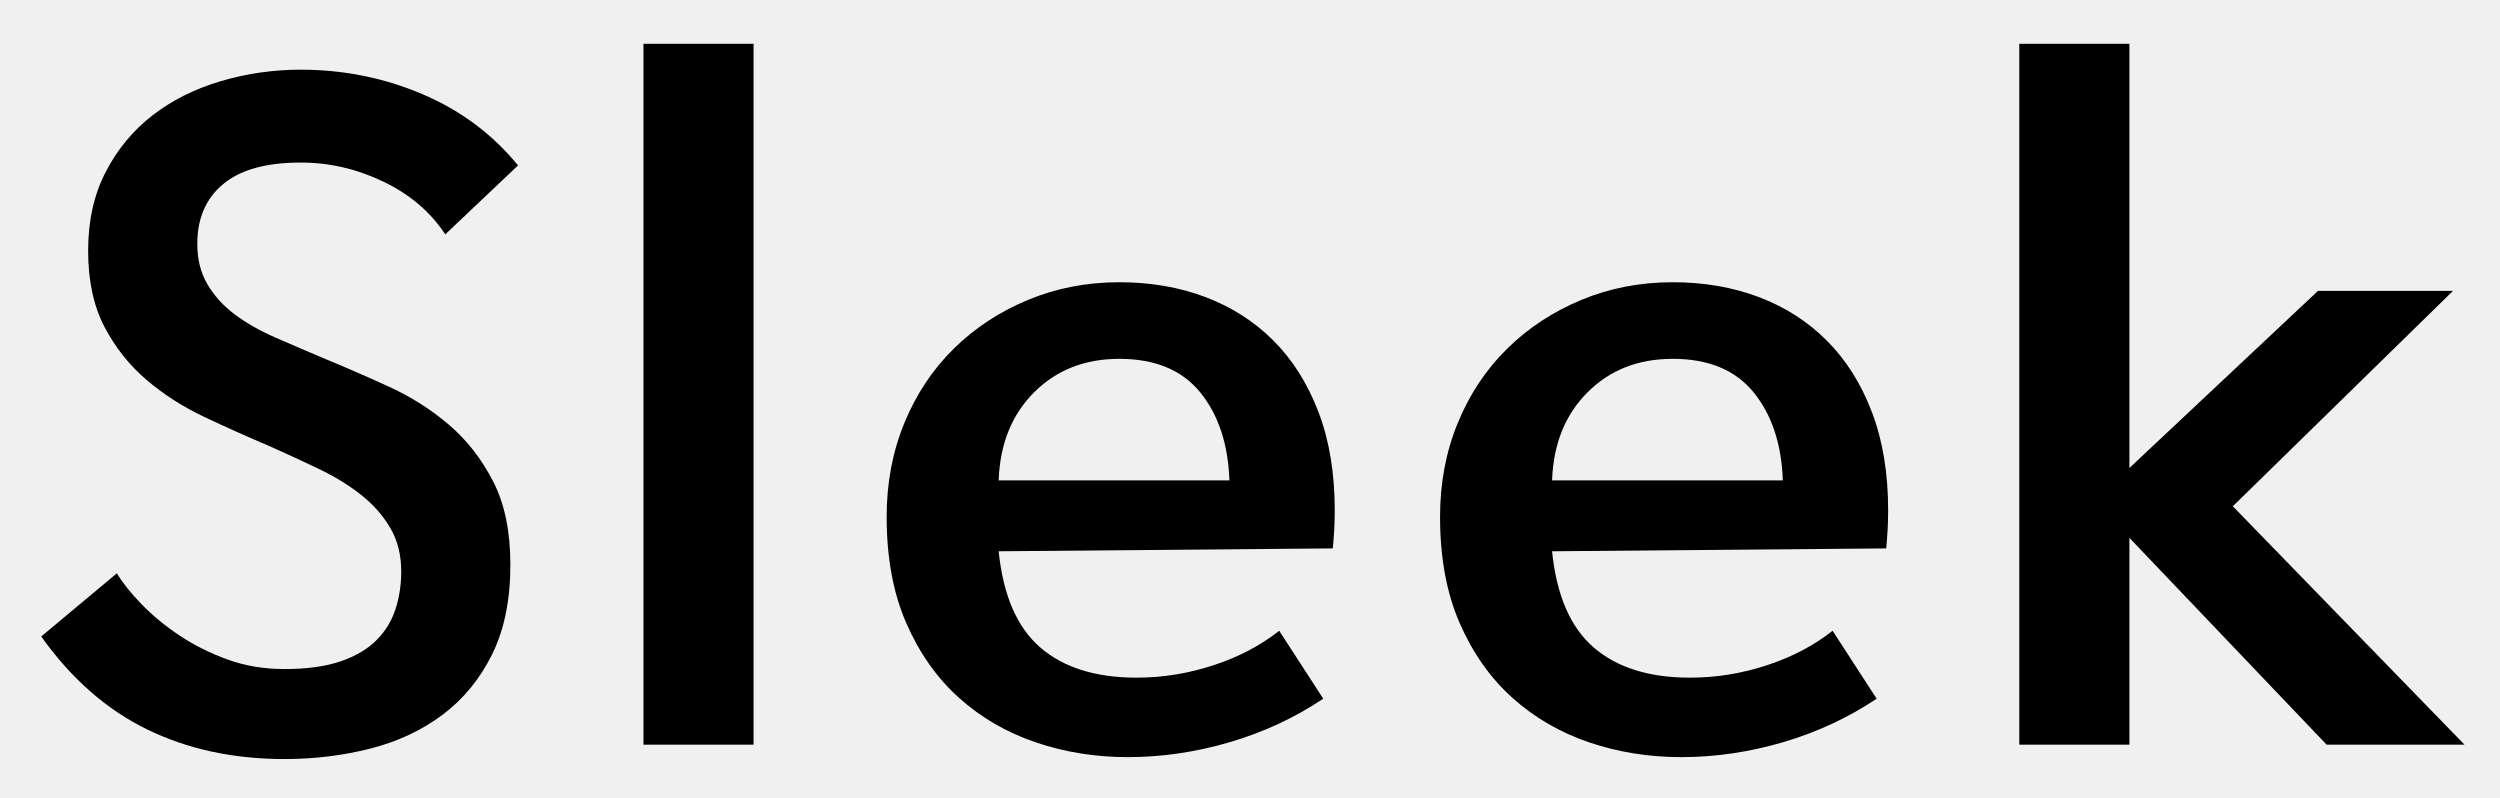
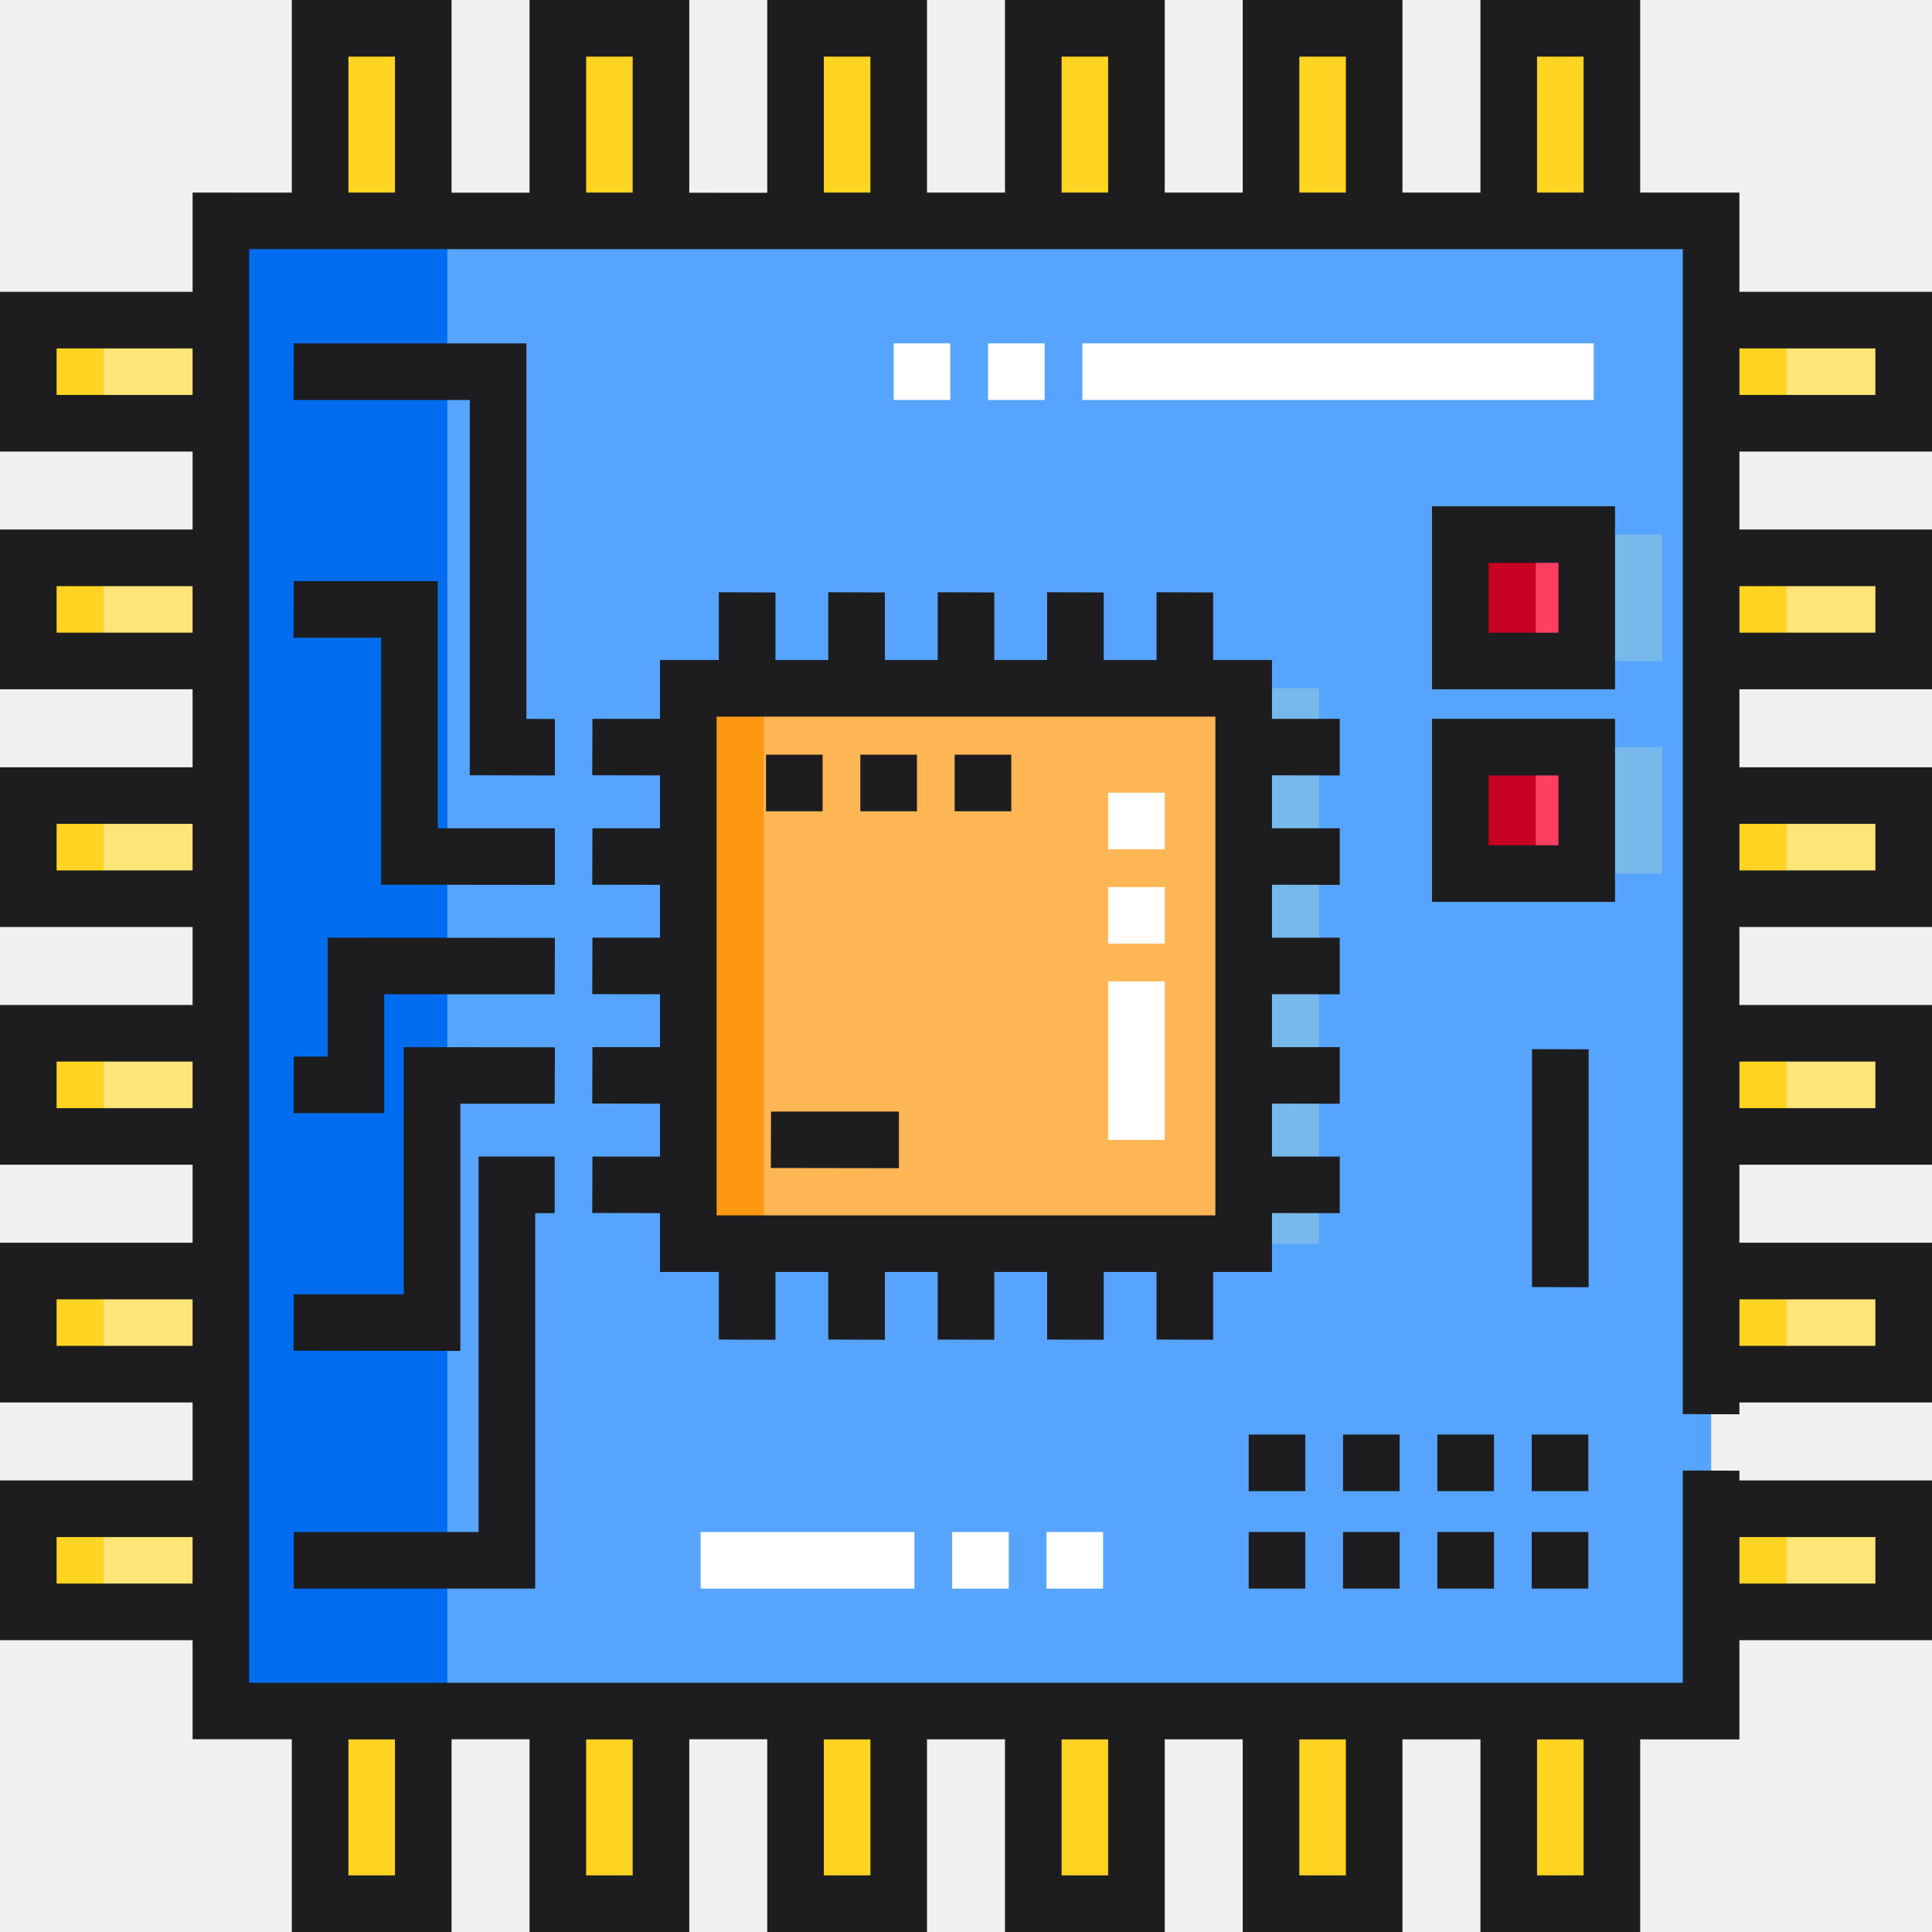
- <svg xmlns="http://www.w3.org/2000/svg" class="logo" viewBox="0 0 47 15" version="1.1">
-   <g id="logo" transform="translate(-113, -89)">
-     <path d="M114.657,93.712 C114.657,93.148 114.768,92.653 114.99,92.227 C115.212,91.801 115.506,91.447 115.872,91.165 C116.238,90.883 116.664,90.67 117.15,90.526 C117.636,90.382 118.137,90.31 118.653,90.31 C119.457,90.31 120.219,90.463 120.939,90.769 C121.659,91.075 122.259,91.522 122.739,92.11 L121.371,93.406 C121.095,92.986 120.708,92.656 120.21,92.416 C119.712,92.176 119.193,92.056 118.653,92.056 C118.005,92.056 117.519,92.191 117.195,92.461 C116.871,92.731 116.709,93.106 116.709,93.586 C116.709,93.874 116.772,94.126 116.898,94.342 C117.024,94.558 117.195,94.747 117.411,94.909 C117.627,95.071 117.879,95.215 118.167,95.341 C118.455,95.467 118.755,95.596 119.067,95.728 C119.475,95.896 119.889,96.076 120.309,96.268 C120.729,96.46 121.107,96.7 121.443,96.988 C121.779,97.276 122.055,97.63 122.271,98.05 C122.487,98.47 122.595,98.992 122.595,99.616 C122.595,100.276 122.481,100.837 122.253,101.299 C122.025,101.761 121.716,102.139 121.326,102.433 C120.936,102.727 120.483,102.94 119.967,103.072 C119.451,103.204 118.911,103.27 118.347,103.27 C117.387,103.27 116.526,103.084 115.764,102.712 C115.002,102.34 114.339,101.758 113.775,100.966 L115.197,99.778 C115.305,99.958 115.461,100.153 115.665,100.363 C115.869,100.573 116.106,100.768 116.376,100.948 C116.646,101.128 116.946,101.278 117.276,101.398 C117.606,101.518 117.963,101.578 118.347,101.578 C118.767,101.578 119.118,101.53 119.4,101.434 C119.682,101.338 119.907,101.206 120.075,101.038 C120.243,100.87 120.363,100.675 120.435,100.453 C120.507,100.231 120.543,99.994 120.543,99.742 C120.543,99.43 120.474,99.157 120.336,98.923 C120.198,98.689 120.015,98.482 119.787,98.302 C119.559,98.122 119.295,97.96 118.995,97.816 C118.695,97.672 118.383,97.528 118.059,97.384 C117.663,97.216 117.261,97.036 116.853,96.844 C116.445,96.652 116.079,96.418 115.755,96.142 C115.431,95.866 115.167,95.533 114.963,95.143 C114.759,94.753 114.657,94.276 114.657,93.712 Z M127.167,89.824 L127.167,103 L125.097,103 L125.097,89.824 L127.167,89.824 Z M131.775,99.364 C131.859,100.192 132.12,100.795 132.558,101.173 C132.996,101.551 133.599,101.74 134.367,101.74 C134.859,101.74 135.342,101.662 135.816,101.506 C136.29,101.35 136.701,101.134 137.049,100.858 L137.877,102.136 C137.337,102.496 136.749,102.769 136.113,102.955 C135.477,103.141 134.841,103.234 134.205,103.234 C133.593,103.234 133.014,103.141 132.468,102.955 C131.922,102.769 131.442,102.49 131.028,102.118 C130.614,101.746 130.284,101.278 130.038,100.714 C129.792,100.15 129.669,99.484 129.669,98.716 C129.669,98.08 129.78,97.492 130.002,96.952 C130.224,96.412 130.533,95.947 130.929,95.557 C131.325,95.167 131.79,94.861 132.324,94.639 C132.858,94.417 133.431,94.306 134.043,94.306 C134.631,94.306 135.171,94.399 135.663,94.585 C136.155,94.771 136.581,95.044 136.941,95.404 C137.301,95.764 137.583,96.211 137.787,96.745 C137.991,97.279 138.093,97.894 138.093,98.59 C138.093,98.722 138.09,98.842 138.084,98.95 C138.078,99.058 138.069,99.178 138.057,99.31 L131.775,99.364 Z M134.043,95.746 C133.395,95.746 132.861,95.956 132.441,96.376 C132.021,96.796 131.799,97.348 131.775,98.032 L136.113,98.032 C136.089,97.348 135.906,96.796 135.564,96.376 C135.222,95.956 134.715,95.746 134.043,95.746 Z M142.179,99.364 C142.263,100.192 142.524,100.795 142.962,101.173 C143.4,101.551 144.003,101.74 144.771,101.74 C145.263,101.74 145.746,101.662 146.22,101.506 C146.694,101.35 147.105,101.134 147.453,100.858 L148.281,102.136 C147.741,102.496 147.153,102.769 146.517,102.955 C145.881,103.141 145.245,103.234 144.609,103.234 C143.997,103.234 143.418,103.141 142.872,102.955 C142.326,102.769 141.846,102.49 141.432,102.118 C141.018,101.746 140.688,101.278 140.442,100.714 C140.196,100.15 140.073,99.484 140.073,98.716 C140.073,98.08 140.184,97.492 140.406,96.952 C140.628,96.412 140.937,95.947 141.333,95.557 C141.729,95.167 142.194,94.861 142.728,94.639 C143.262,94.417 143.835,94.306 144.447,94.306 C145.035,94.306 145.575,94.399 146.067,94.585 C146.559,94.771 146.985,95.044 147.345,95.404 C147.705,95.764 147.987,96.211 148.191,96.745 C148.395,97.279 148.497,97.894 148.497,98.59 C148.497,98.722 148.494,98.842 148.488,98.95 C148.482,99.058 148.473,99.178 148.461,99.31 L142.179,99.364 Z M144.447,95.746 C143.799,95.746 143.265,95.956 142.845,96.376 C142.425,96.796 142.203,97.348 142.179,98.032 L146.517,98.032 C146.493,97.348 146.31,96.796 145.968,96.376 C145.626,95.956 145.119,95.746 144.447,95.746 Z M153.033,89.824 L153.033,97.798 L156.579,94.468 L159.117,94.468 L154.977,98.518 L159.333,103 L156.741,103 L153.033,99.112 L153.033,103 L150.963,103 L150.963,89.824 L153.033,89.824 Z" id="Sleek" />
+ <svg xmlns="http://www.w3.org/2000/svg" version="1.1" id="Capa_1" x="0px" y="0px" viewBox="0 0 512 512" style="enable-background:new 0 0 512 512;" xml:space="preserve">
+   <rect x="58.54" y="58.54" style="fill:#57A4FF;" width="394.93" height="394.93" />
+   <g>
+     <rect x="202.41" y="182.41" style="fill:#78B9EB;" width="147.17" height="147.17" />
+     <rect x="407" y="141.67" style="fill:#78B9EB;" width="33.5" height="33.5" />
+     <rect x="407" y="198" style="fill:#78B9EB;" width="33.5" height="33.5" />
  </g>
+   <rect x="182.41" y="182.41" style="fill:#FFB655;" width="147.17" height="147.17" />
+   <rect id="SVGCleanerId_0" x="453.46" y="84.83" style="fill:#FFE477;" width="51.04" height="27.333" />
+   <rect id="SVGCleanerId_1" x="453.46" y="147.83" style="fill:#FFE477;" width="51.04" height="27.333" />
+   <rect id="SVGCleanerId_2" x="453.46" y="210.83" style="fill:#FFE477;" width="51.04" height="27.333" />
+   <rect id="SVGCleanerId_3" x="453.46" y="273.83" style="fill:#FFE477;" width="51.04" height="27.333" />
+   <rect id="SVGCleanerId_4" x="453.46" y="336.83" style="fill:#FFE477;" width="51.04" height="27.333" />
+   <rect id="SVGCleanerId_5" x="453.46" y="399.83" style="fill:#FFE477;" width="51.04" height="27.333" />
+   <g>
+     <rect x="7.5" y="84.83" style="fill:#FFE477;" width="51.04" height="27.333" />
+     <rect x="7.5" y="147.83" style="fill:#FFE477;" width="51.04" height="27.333" />
+     <rect x="7.5" y="210.83" style="fill:#FFE477;" width="51.04" height="27.333" />
+     <rect x="7.5" y="273.83" style="fill:#FFE477;" width="51.04" height="27.333" />
+     <rect x="7.5" y="336.83" style="fill:#FFE477;" width="51.04" height="27.333" />
+     <rect x="7.5" y="399.83" style="fill:#FFE477;" width="51.04" height="27.333" />
+   </g>
+   <rect id="SVGCleanerId_6" x="399.83" y="453.46" style="fill:#FFD422;" width="27.333" height="51.04" />
+   <rect id="SVGCleanerId_7" x="336.83" y="453.46" style="fill:#FFD422;" width="27.333" height="51.04" />
+   <rect id="SVGCleanerId_8" x="273.83" y="453.46" style="fill:#FFD422;" width="27.333" height="51.04" />
+   <rect id="SVGCleanerId_9" x="210.83" y="453.46" style="fill:#FFD422;" width="27.333" height="51.04" />
+   <rect id="SVGCleanerId_10" x="147.83" y="453.46" style="fill:#FFD422;" width="27.333" height="51.04" />
+   <rect id="SVGCleanerId_11" x="84.83" y="453.46" style="fill:#FFD422;" width="27.333" height="51.04" />
+   <rect id="SVGCleanerId_12" x="399.83" y="7.5" style="fill:#FFD422;" width="27.333" height="51.04" />
+   <rect id="SVGCleanerId_13" x="336.83" y="7.5" style="fill:#FFD422;" width="27.333" height="51.04" />
+   <rect id="SVGCleanerId_14" x="273.83" y="7.5" style="fill:#FFD422;" width="27.333" height="51.04" />
+   <rect id="SVGCleanerId_15" x="210.83" y="7.5" style="fill:#FFD422;" width="27.333" height="51.04" />
+   <rect id="SVGCleanerId_16" x="147.83" y="7.5" style="fill:#FFD422;" width="27.333" height="51.04" />
+   <rect id="SVGCleanerId_17" x="84.83" y="7.5" style="fill:#FFD422;" width="27.333" height="51.04" />
+   <g>
+     <rect x="387" y="141.67" style="fill:#FF3F62;" width="33.5" height="33.5" />
+     <rect x="387" y="198" style="fill:#FF3F62;" width="33.5" height="33.5" />
+   </g>
+   <g>
+     <rect id="SVGCleanerId_0_1_" x="453.46" y="84.83" style="fill:#FFE477;" width="51.04" height="27.333" />
+   </g>
+   <g>
+     <rect id="SVGCleanerId_1_1_" x="453.46" y="147.83" style="fill:#FFE477;" width="51.04" height="27.333" />
+   </g>
+   <g>
+     <rect id="SVGCleanerId_2_1_" x="453.46" y="210.83" style="fill:#FFE477;" width="51.04" height="27.333" />
+   </g>
+   <g>
+     <rect id="SVGCleanerId_3_1_" x="453.46" y="273.83" style="fill:#FFE477;" width="51.04" height="27.333" />
+   </g>
+   <g>
+     <rect id="SVGCleanerId_4_1_" x="453.46" y="336.83" style="fill:#FFE477;" width="51.04" height="27.333" />
+   </g>
+   <g>
+     <rect id="SVGCleanerId_5_1_" x="453.46" y="399.83" style="fill:#FFE477;" width="51.04" height="27.333" />
+   </g>
+   <g>
+     <rect id="SVGCleanerId_6_1_" x="399.83" y="453.46" style="fill:#FFD422;" width="27.333" height="51.04" />
+   </g>
+   <g>
+     <rect id="SVGCleanerId_7_1_" x="336.83" y="453.46" style="fill:#FFD422;" width="27.333" height="51.04" />
+   </g>
+   <g>
+     <rect id="SVGCleanerId_8_1_" x="273.83" y="453.46" style="fill:#FFD422;" width="27.333" height="51.04" />
+   </g>
+   <g>
+     <rect id="SVGCleanerId_9_1_" x="210.83" y="453.46" style="fill:#FFD422;" width="27.333" height="51.04" />
+   </g>
+   <g>
+     <rect id="SVGCleanerId_10_1_" x="147.83" y="453.46" style="fill:#FFD422;" width="27.333" height="51.04" />
+   </g>
+   <g>
+     <rect id="SVGCleanerId_11_1_" x="84.83" y="453.46" style="fill:#FFD422;" width="27.333" height="51.04" />
+   </g>
+   <g>
+     <rect id="SVGCleanerId_12_1_" x="399.83" y="7.5" style="fill:#FFD422;" width="27.333" height="51.04" />
+   </g>
+   <g>
+     <rect id="SVGCleanerId_13_1_" x="336.83" y="7.5" style="fill:#FFD422;" width="27.333" height="51.04" />
+   </g>
+   <g>
+     <rect id="SVGCleanerId_14_1_" x="273.83" y="7.5" style="fill:#FFD422;" width="27.333" height="51.04" />
+   </g>
+   <g>
+     <rect id="SVGCleanerId_15_1_" x="210.83" y="7.5" style="fill:#FFD422;" width="27.333" height="51.04" />
+   </g>
+   <g>
+     <rect id="SVGCleanerId_16_1_" x="147.83" y="7.5" style="fill:#FFD422;" width="27.333" height="51.04" />
+   </g>
+   <g>
+     <rect id="SVGCleanerId_17_1_" x="84.83" y="7.5" style="fill:#FFD422;" width="27.333" height="51.04" />
+   </g>
+   <rect x="58.54" y="58.54" style="fill:#006DF0;" width="60" height="394.93" />
+   <rect x="182.41" y="182.41" style="fill:#FF9811;" width="20" height="147.17" />
+   <g>
+     <rect x="7.5" y="210.83" style="fill:#FFD422;" width="20" height="27.333" />
+     <rect x="7.5" y="147.83" style="fill:#FFD422;" width="20" height="27.333" />
+     <rect x="7.5" y="84.83" style="fill:#FFD422;" width="20" height="27.333" />
+     <rect x="7.5" y="399.83" style="fill:#FFD422;" width="20" height="27.333" />
+     <rect x="7.5" y="273.83" style="fill:#FFD422;" width="20" height="27.333" />
+     <rect x="7.5" y="336.83" style="fill:#FFD422;" width="20" height="27.333" />
+     <rect x="453.44" y="210.83" style="fill:#FFD422;" width="20" height="27.333" />
+     <rect x="453.44" y="147.83" style="fill:#FFD422;" width="20" height="27.333" />
+     <rect x="453.44" y="84.83" style="fill:#FFD422;" width="20" height="27.333" />
+     <rect x="453.44" y="399.83" style="fill:#FFD422;" width="20" height="27.333" />
+     <rect x="453.44" y="273.83" style="fill:#FFD422;" width="20" height="27.333" />
+     <rect x="453.44" y="336.83" style="fill:#FFD422;" width="20" height="27.333" />
+   </g>
+   <g>
+     <rect x="387" y="141.67" style="fill:#C70024;" width="20" height="33.5" />
+     <rect x="387" y="198" style="fill:#C70024;" width="20" height="33.5" />
+   </g>
+   <g>
+     <rect x="405.92" y="406" style="fill:#1D1D1F;" width="15" height="15" />
+     <rect x="380.92" y="406" style="fill:#1D1D1F;" width="15" height="15" />
+     <rect x="330.92" y="406" style="fill:#1D1D1F;" width="15" height="15" />
+     <rect x="355.92" y="406" style="fill:#1D1D1F;" width="15" height="15" />
+     <rect x="405.92" y="380.17" style="fill:#1D1D1F;" width="15" height="15" />
+     <rect x="380.92" y="380.17" style="fill:#1D1D1F;" width="15" height="15" />
+     <rect x="330.92" y="380.17" style="fill:#1D1D1F;" width="15" height="15" />
+     <rect x="355.92" y="380.17" style="fill:#1D1D1F;" width="15" height="15" />
+     <rect x="228" y="200" style="fill:#1D1D1F;" width="15" height="15" />
+     <rect x="253" y="200" style="fill:#1D1D1F;" width="15" height="15" />
+     <rect x="203" y="200" style="fill:#1D1D1F;" width="15" height="15" />
+     <path style="fill:#1D1D1F;" d="M512,119.667V77.333h-51.04V51.04h-26.293V0h-42.334v51.04h-20.666V0h-42.334v51.04h-20.666V0   h-42.334v51.04h-20.667V0h-42.333v51.089l-20.667-0.007V0h-42.333v51.069l-20.667-0.007V0H77.333v51.048L51.04,51.04v26.293H0   v42.334h51.04v20.666H0v42.334h51.04v20.666H0v42.334h51.04v20.666H0v42.334h51.04v20.666H0v42.334h51.04v20.666H0v42.334h51.04   v26.243l26.293,0.003V512h42.333v-51.082l20.667,0.002V512h42.333v-51.074l20.667,0.002V512h42.333v-51.066l20.667,0.002V512   h42.334v-51.059l20.666,0.002V512h42.334v-51.051l20.666,0.002V512h42.334v-51.043l26.293,0.003v-26.293H512v-42.334h-51.04v-2.583   l-15-0.05v56.26H66.03V66.029h379.93V374.75l15,0.05v-3.133H512v-42.334h-51.04v-20.666H512v-42.334h-51.04v-20.666H512v-42.334   h-51.04v-20.666H512v-42.334h-51.04v-20.666C460.96,119.667,512,119.667,512,119.667z M460.964,92.333H497v12.334h-36.036V92.333z    M407.333,15h12.334v36.036h-12.334V15z M344.333,15h12.334v36.036h-12.334V15z M281.333,15h12.334v36.036h-12.334V15z M155.333,15   h12.333v36.036h-12.333L155.333,15L155.333,15z M92.333,15h12.333v36.036H92.333V15z M51.036,104.667H15V92.333h36.036V104.667z    M51.036,167.667H15v-12.334h36.036V167.667z M51.036,230.667H15v-12.334h36.036V230.667z M51.036,356.667H15v-12.334h36.036   V356.667z M51.036,419.667H15v-12.334h36.036V419.667z M104.667,497H92.333v-36.036h12.333L104.667,497L104.667,497z M167.667,497   h-12.333v-36.036h12.333L167.667,497L167.667,497z M230.667,497h-12.333v-36.036h12.333L230.667,497L230.667,497z M293.667,497   h-12.334v-36.036h12.334V497z M356.667,497h-12.334v-36.036h12.334V497z M419.667,497h-12.334v-36.036h12.334V497z    M460.964,407.333H497v12.334h-36.036V407.333z M51.036,293.667H15v-12.334h36.036V293.667z M218.333,15h12.333v36.036h-12.333   L218.333,15L218.333,15z M460.964,344.333H497v12.334h-36.036V344.333z M460.964,281.333H497v12.334h-36.036V281.333z    M460.964,218.333H497v12.334h-36.036V218.333z M460.964,155.333H497v12.334h-36.036V155.333z" />
+     <path style="fill:#1D1D1F;" d="M355.05,205.5v-15h-17.963v-15.587H321.5V157l-15-0.05v17.963h-14V157l-15-0.05v17.963h-14V157   l-15-0.05v17.963h-14V157l-15-0.05v17.963h-14V157l-15-0.05v17.963h-15.587V190.5H157l-0.05,14.95l17.963,0.035V219.5H157   l-0.05,14.95l17.963,0.035V248.5H157l-0.05,14.95l17.963,0.035V277.5H157l-0.05,14.95l17.963,0.035V306.5H157l-0.05,14.95   l17.963,0.035v15.602H190.5V355l15,0.05v-17.963h14V355l15,0.05v-17.963h14V355l15,0.05v-17.963h14V355l15,0.05v-17.963h14V355   l15,0.05v-17.963h15.587v-15.622l17.963,0.035v-15h-17.963v-14.035l17.963,0.035v-15h-17.963v-14.035l17.963,0.035v-15h-17.963   v-14.035l17.963,0.035v-15h-17.963v-14.035L355.05,205.5z M322.087,322.087H189.913V189.913h132.174L322.087,322.087   L322.087,322.087z" />
+   </g>
+   <g>
+     <rect x="293.67" y="260.08" style="fill:#FFFFFF;" width="15" height="42" />
+     <rect x="293.67" y="210.08" style="fill:#FFFFFF;" width="15" height="15" />
+     <rect x="293.67" y="235.08" style="fill:#FFFFFF;" width="15" height="15" />
+   </g>
+   <polygon style="fill:#1D1D1F;" points="204.28,309.529 238.22,309.58 238.22,294.58 204.33,294.58 " />
+   <g>
+     <rect x="261.84" y="91" style="fill:#FFFFFF;" width="15" height="15" />
+     <rect x="236.84" y="91" style="fill:#FFFFFF;" width="15" height="15" />
+     <rect x="286.84" y="91" style="fill:#FFFFFF;" width="135.5" height="15" />
+   </g>
+   <g>
+     <polygon style="fill:#1D1D1F;" points="147.05,219.5 116,219.5 116,154 77.83,154 77.78,169 101,169 101,234.45 147.05,234.5  " />
+     <polygon style="fill:#1D1D1F;" points="147.05,190.55 139.5,190.5 139.5,91 77.83,91 77.78,106 124.5,106 124.5,205.45    147.05,205.5  " />
+     <polygon style="fill:#1D1D1F;" points="86.83,248.5 86.83,280 77.83,280 77.78,295 101.83,295 101.83,263.5 147,263.5    147.05,248.55  " />
+     <polygon style="fill:#1D1D1F;" points="147.05,277.55 107,277.5 107,343 77.83,343 77.78,357.95 122,358 122,292.5 147,292.5  " />
+     <polygon style="fill:#1D1D1F;" points="77.833,406 77.833,421 141.833,421 141.833,321.5 147,321.5 147,306.5 126.833,306.5    126.833,406  " />
+   </g>
+   <g>
+     <rect x="185.67" y="406" style="fill:#FFFFFF;" width="56.667" height="15" />
+     <rect x="277.33" y="406" style="fill:#FFFFFF;" width="15" height="15" />
+     <rect x="252.33" y="406" style="fill:#FFFFFF;" width="15" height="15" />
+   </g>
+   <g>
+     <path style="fill:#1D1D1F;" d="M428,134.167h-48.5v48.5H428V134.167z M413,167.667h-18.5v-18.5H413V167.667z" />
+     <path style="fill:#1D1D1F;" d="M428,190.5h-48.5V239H428V190.5z M413,224h-18.5v-18.5H413V224z" />
+     <polygon style="fill:#1D1D1F;" points="421,278.08 406,278.029 406,341.08 421,341.13  " />
+   </g>
+   <g>
+ </g>
+   <g>
+ </g>
+   <g>
+ </g>
+   <g>
+ </g>
+   <g>
+ </g>
+   <g>
+ </g>
+   <g>
+ </g>
+   <g>
+ </g>
+   <g>
+ </g>
+   <g>
+ </g>
+   <g>
+ </g>
+   <g>
+ </g>
+   <g>
+ </g>
+   <g>
+ </g>
+   <g>
+ </g>
</svg>
